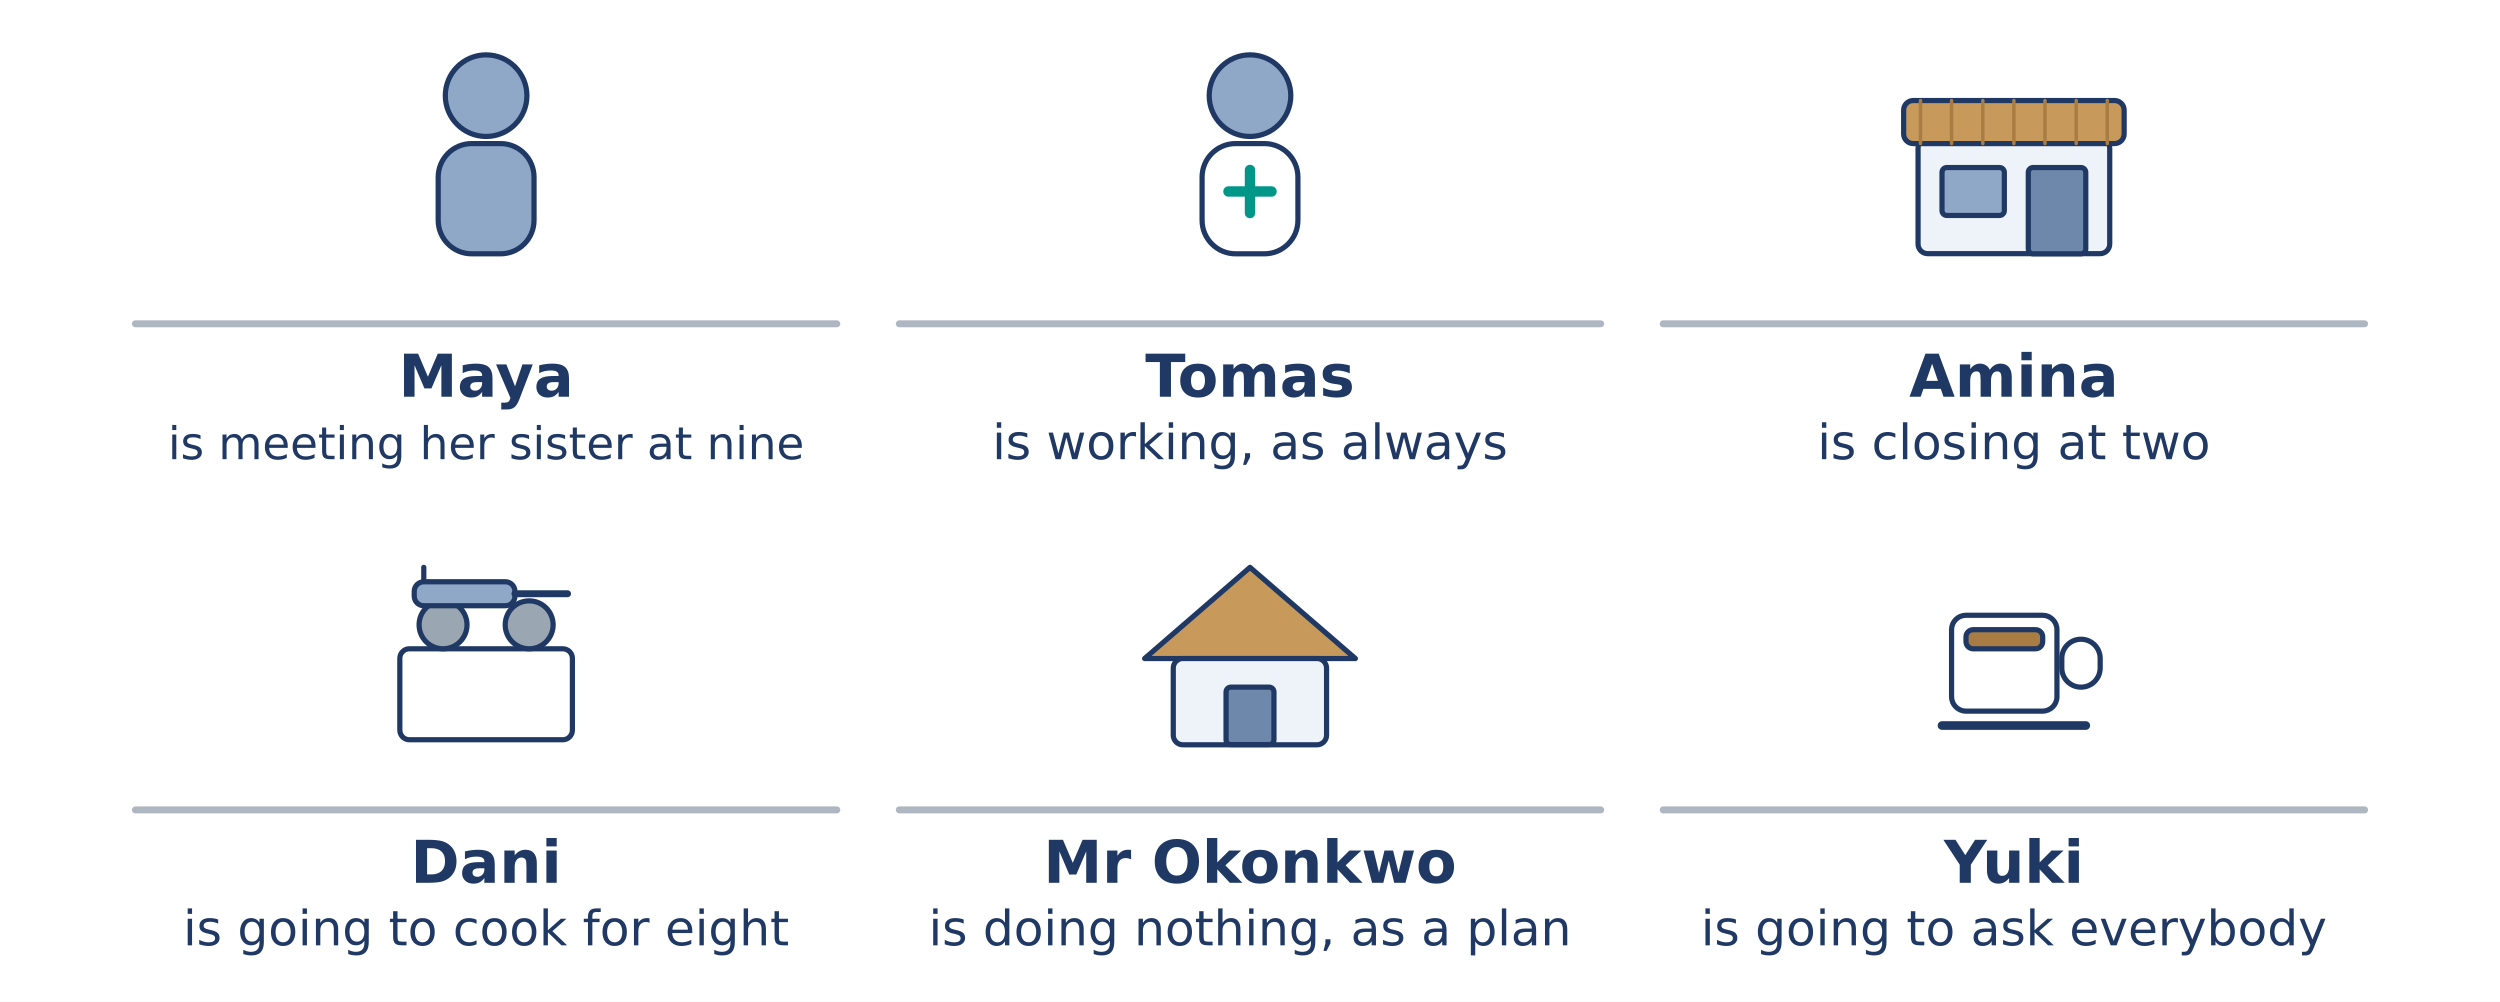
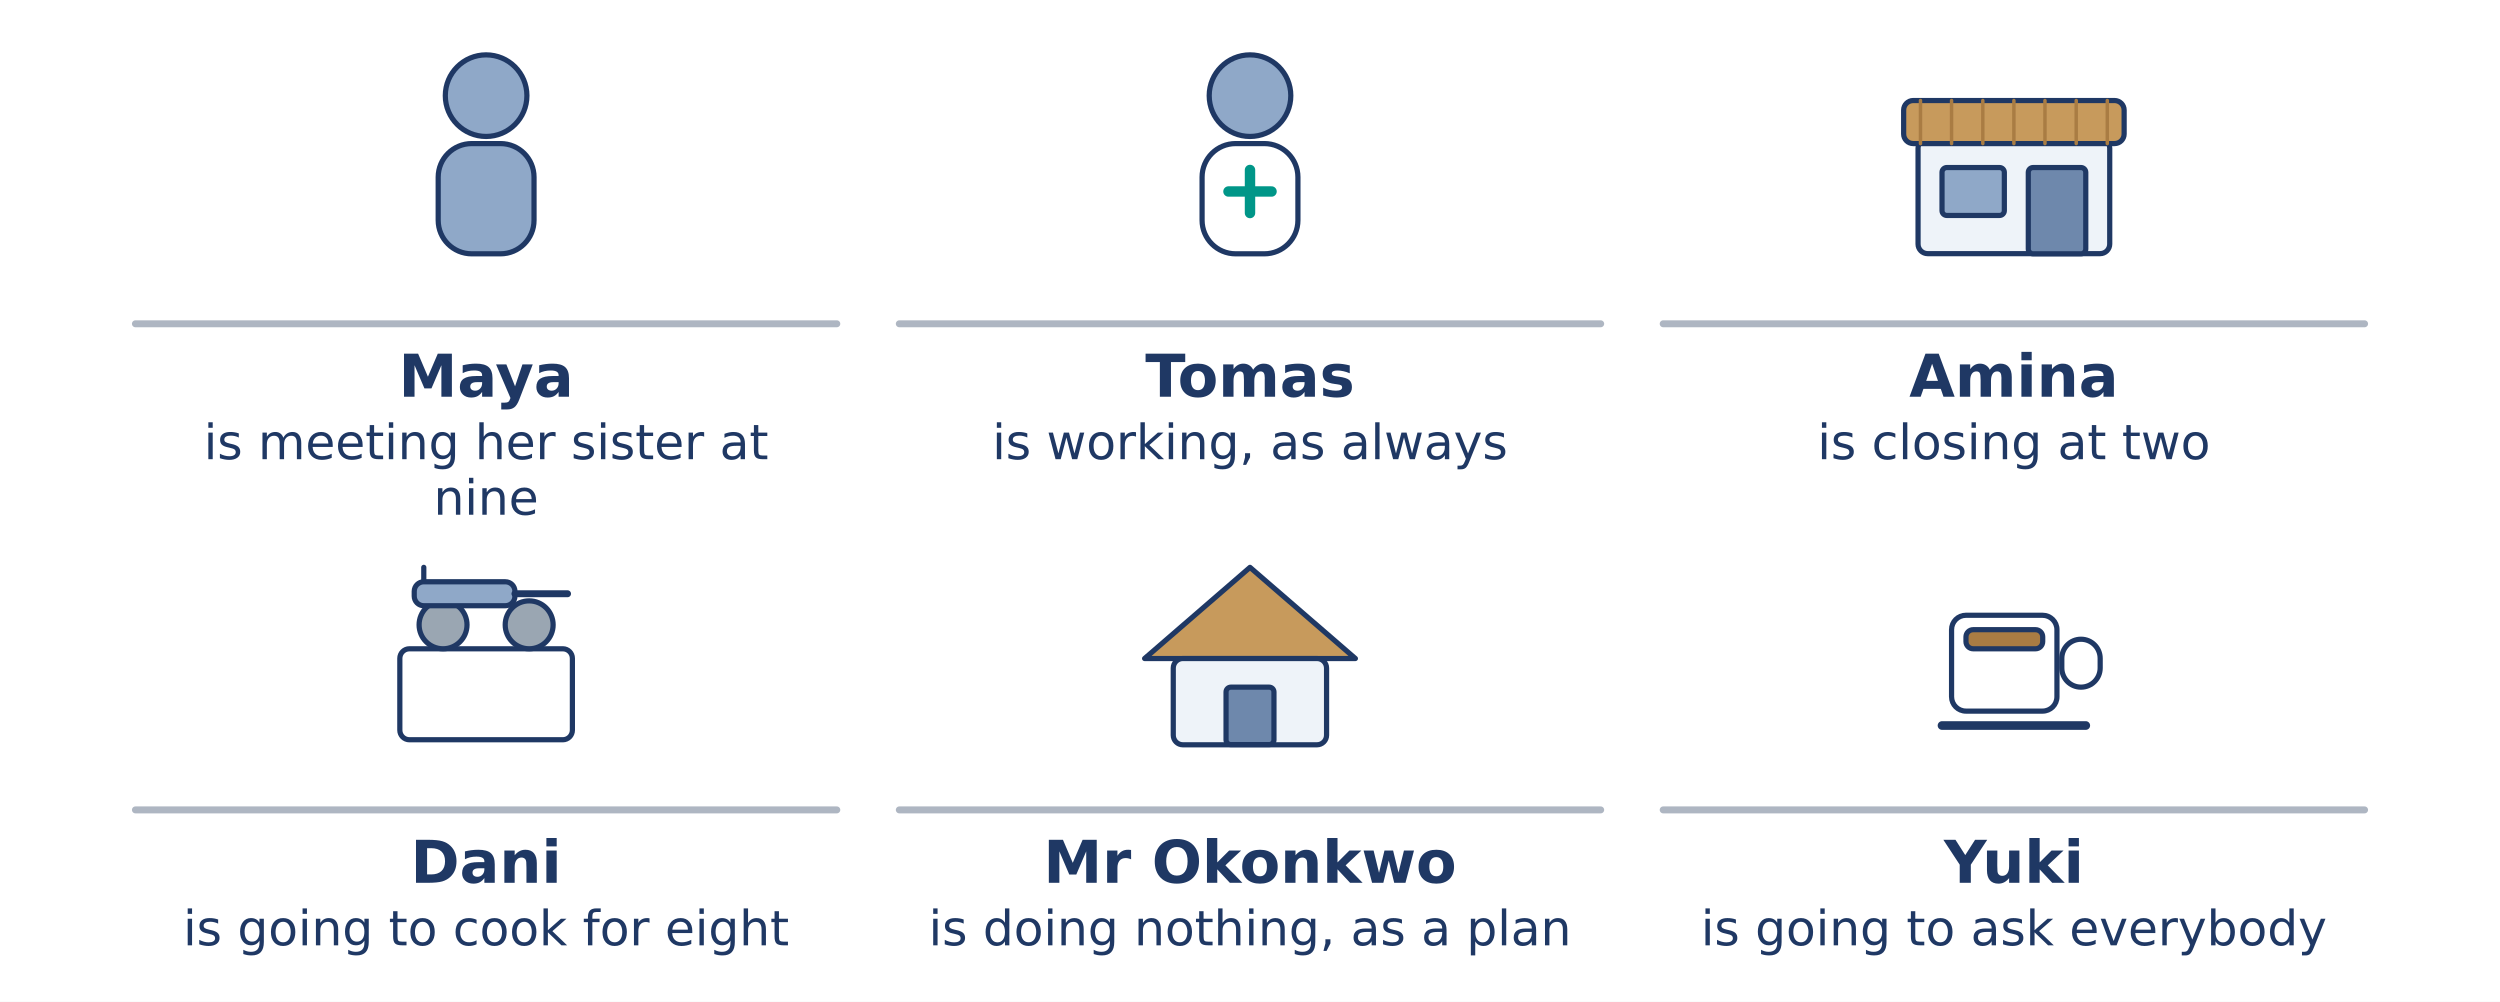
<svg xmlns="http://www.w3.org/2000/svg" width="1440" height="577" viewBox="0 0 1440 577">
  <rect width="1440" height="577" fill="#FFFFFF" />
  <circle cx="280.0" cy="55.1" r="23.5" fill="#8FA8C8" stroke="#1F3864" stroke-width="3" />
  <rect x="252.4" y="82.7" width="55.2" height="63.5" rx="19.32" fill="#8FA8C8" stroke="#1F3864" stroke-width="3" />
  <line x1="78.0" y1="186.5" x2="482.0" y2="186.5" stroke="#AEB6C2" stroke-width="4" stroke-linecap="round" />
  <text x="280.0" y="228.5" font-family="DejaVu Sans" font-size="34" font-weight="bold" fill="#1F3864" text-anchor="middle">Maya</text>
-   <text x="280.0" y="264.5" font-family="DejaVu Sans" font-size="26" font-weight="normal" fill="#1F3864" text-anchor="middle">is meeting her sister at nine</text>
+   <text x="280.0" y="264.5" font-family="DejaVu Sans" font-size="28" font-weight="normal" fill="#1F3864" text-anchor="middle">is meeting her sister at</text>
+   <text x="280.0" y="296.5" font-family="DejaVu Sans" font-size="28" font-weight="normal" fill="#1F3864" text-anchor="middle">nine</text>
  <circle cx="720.0" cy="55.1" r="23.5" fill="#8FA8C8" stroke="#1F3864" stroke-width="3" />
  <rect x="692.4" y="82.7" width="55.2" height="63.5" rx="19.32" fill="#FFFFFF" stroke="#1F3864" stroke-width="3" />
  <line x1="707.6" y1="110.3" x2="732.4" y2="110.3" stroke="#009688" stroke-width="6" stroke-linecap="round" />
  <line x1="720.0" y1="97.9" x2="720.0" y2="122.7" stroke="#009688" stroke-width="6" stroke-linecap="round" />
  <line x1="518.0" y1="186.5" x2="922.0" y2="186.5" stroke="#AEB6C2" stroke-width="4" stroke-linecap="round" />
  <text x="720.0" y="228.5" font-family="DejaVu Sans" font-size="34" font-weight="bold" fill="#1F3864" text-anchor="middle">Tomas</text>
  <text x="720.0" y="264.5" font-family="DejaVu Sans" font-size="28" font-weight="normal" fill="#1F3864" text-anchor="middle">is working, as always</text>
  <rect x="1104.8" y="79.9" width="110.4" height="66.2" rx="5.52" fill="#EEF3F9" stroke="#1F3864" stroke-width="3" />
  <rect x="1096.5" y="57.9" width="127.0" height="24.8" rx="5.52" fill="#C79A5C" stroke="#1F3864" stroke-width="3" />
  <line x1="1106.2" y1="57.9" x2="1106.2" y2="82.7" stroke="#A97C43" stroke-width="2" stroke-linecap="round" />
  <line x1="1124.1" y1="57.9" x2="1124.1" y2="82.7" stroke="#A97C43" stroke-width="2" stroke-linecap="round" />
  <line x1="1142.1" y1="57.9" x2="1142.1" y2="82.7" stroke="#A97C43" stroke-width="2" stroke-linecap="round" />
  <line x1="1160.0" y1="57.9" x2="1160.0" y2="82.7" stroke="#A97C43" stroke-width="2" stroke-linecap="round" />
  <line x1="1177.9" y1="57.9" x2="1177.9" y2="82.7" stroke="#A97C43" stroke-width="2" stroke-linecap="round" />
  <line x1="1195.9" y1="57.9" x2="1195.9" y2="82.7" stroke="#A97C43" stroke-width="2" stroke-linecap="round" />
  <line x1="1213.8" y1="57.9" x2="1213.8" y2="82.7" stroke="#A97C43" stroke-width="2" stroke-linecap="round" />
  <rect x="1118.6" y="96.5" width="35.9" height="27.6" rx="2.76" fill="#8FA8C8" stroke="#1F3864" stroke-width="3" />
  <rect x="1168.3" y="96.5" width="33.1" height="49.7" rx="2.76" fill="#6E88AC" stroke="#1F3864" stroke-width="3" />
  <line x1="958.0" y1="186.5" x2="1362.0" y2="186.5" stroke="#AEB6C2" stroke-width="4" stroke-linecap="round" />
  <text x="1160.0" y="228.5" font-family="DejaVu Sans" font-size="34" font-weight="bold" fill="#1F3864" text-anchor="middle">Amina</text>
  <text x="1160.0" y="264.5" font-family="DejaVu Sans" font-size="28" font-weight="normal" fill="#1F3864" text-anchor="middle">is closing at two</text>
  <rect x="230.3" y="373.7" width="99.4" height="52.4" rx="5.52" fill="#FFFFFF" stroke="#1F3864" stroke-width="3" />
  <circle cx="255.2" cy="359.9" r="13.8" fill="#9AA6B2" stroke="#1F3864" stroke-width="3" />
  <circle cx="304.8" cy="359.9" r="13.8" fill="#9AA6B2" stroke="#1F3864" stroke-width="3" />
  <path d="M 244.1 346.1 L 244.1 326.8" fill="none" stroke="#1F3864" stroke-width="3" stroke-linecap="round" stroke-linejoin="round" />
  <rect x="238.6" y="335.1" width="58.0" height="13.8" rx="5.52" fill="#8FA8C8" stroke="#1F3864" stroke-width="3" />
  <line x1="296.6" y1="342.0" x2="326.9" y2="342.0" stroke="#1F3864" stroke-width="4" stroke-linecap="round" />
  <line x1="78.0" y1="466.5" x2="482.0" y2="466.5" stroke="#AEB6C2" stroke-width="4" stroke-linecap="round" />
  <text x="280.0" y="508.5" font-family="DejaVu Sans" font-size="34" font-weight="bold" fill="#1F3864" text-anchor="middle">Dani</text>
  <text x="280.0" y="544.5" font-family="DejaVu Sans" font-size="28" font-weight="normal" fill="#1F3864" text-anchor="middle">is going to cook for eight</text>
  <path d="M 659.3 379.3 L 720.0 326.8 L 780.7 379.3 Z" fill="#C79A5C" stroke="#1F3864" stroke-width="3" stroke-linecap="round" stroke-linejoin="round" />
  <rect x="675.8" y="379.3" width="88.3" height="49.7" rx="5.52" fill="#EEF3F9" stroke="#1F3864" stroke-width="3" />
  <rect x="706.2" y="395.8" width="27.6" height="33.1" rx="2.76" fill="#6E88AC" stroke="#1F3864" stroke-width="3" />
  <line x1="518.0" y1="466.5" x2="922.0" y2="466.5" stroke="#AEB6C2" stroke-width="4" stroke-linecap="round" />
  <text x="720.0" y="508.5" font-family="DejaVu Sans" font-size="34" font-weight="bold" fill="#1F3864" text-anchor="middle">Mr Okonkwo</text>
  <text x="720.0" y="544.5" font-family="DejaVu Sans" font-size="28" font-weight="normal" fill="#1F3864" text-anchor="middle">is doing nothing, as a plan</text>
  <rect x="1124.1" y="354.4" width="60.7" height="55.2" rx="8.28" fill="#FFFFFF" stroke="#1F3864" stroke-width="3" />
  <rect x="1187.6" y="368.2" width="22.1" height="27.6" rx="11.04" fill="#FFFFFF" stroke="#1F3864" stroke-width="3" />
  <rect x="1132.4" y="362.7" width="44.2" height="11.0" rx="4.14" fill="#A97C43" stroke="#1F3864" stroke-width="3" />
  <line x1="1118.6" y1="417.9" x2="1201.4" y2="417.9" stroke="#1F3864" stroke-width="5" stroke-linecap="round" />
  <line x1="958.0" y1="466.5" x2="1362.0" y2="466.5" stroke="#AEB6C2" stroke-width="4" stroke-linecap="round" />
  <text x="1160.0" y="508.5" font-family="DejaVu Sans" font-size="34" font-weight="bold" fill="#1F3864" text-anchor="middle">Yuki</text>
  <text x="1160.0" y="544.5" font-family="DejaVu Sans" font-size="28" font-weight="normal" fill="#1F3864" text-anchor="middle">is going to ask everybody</text>
</svg>
